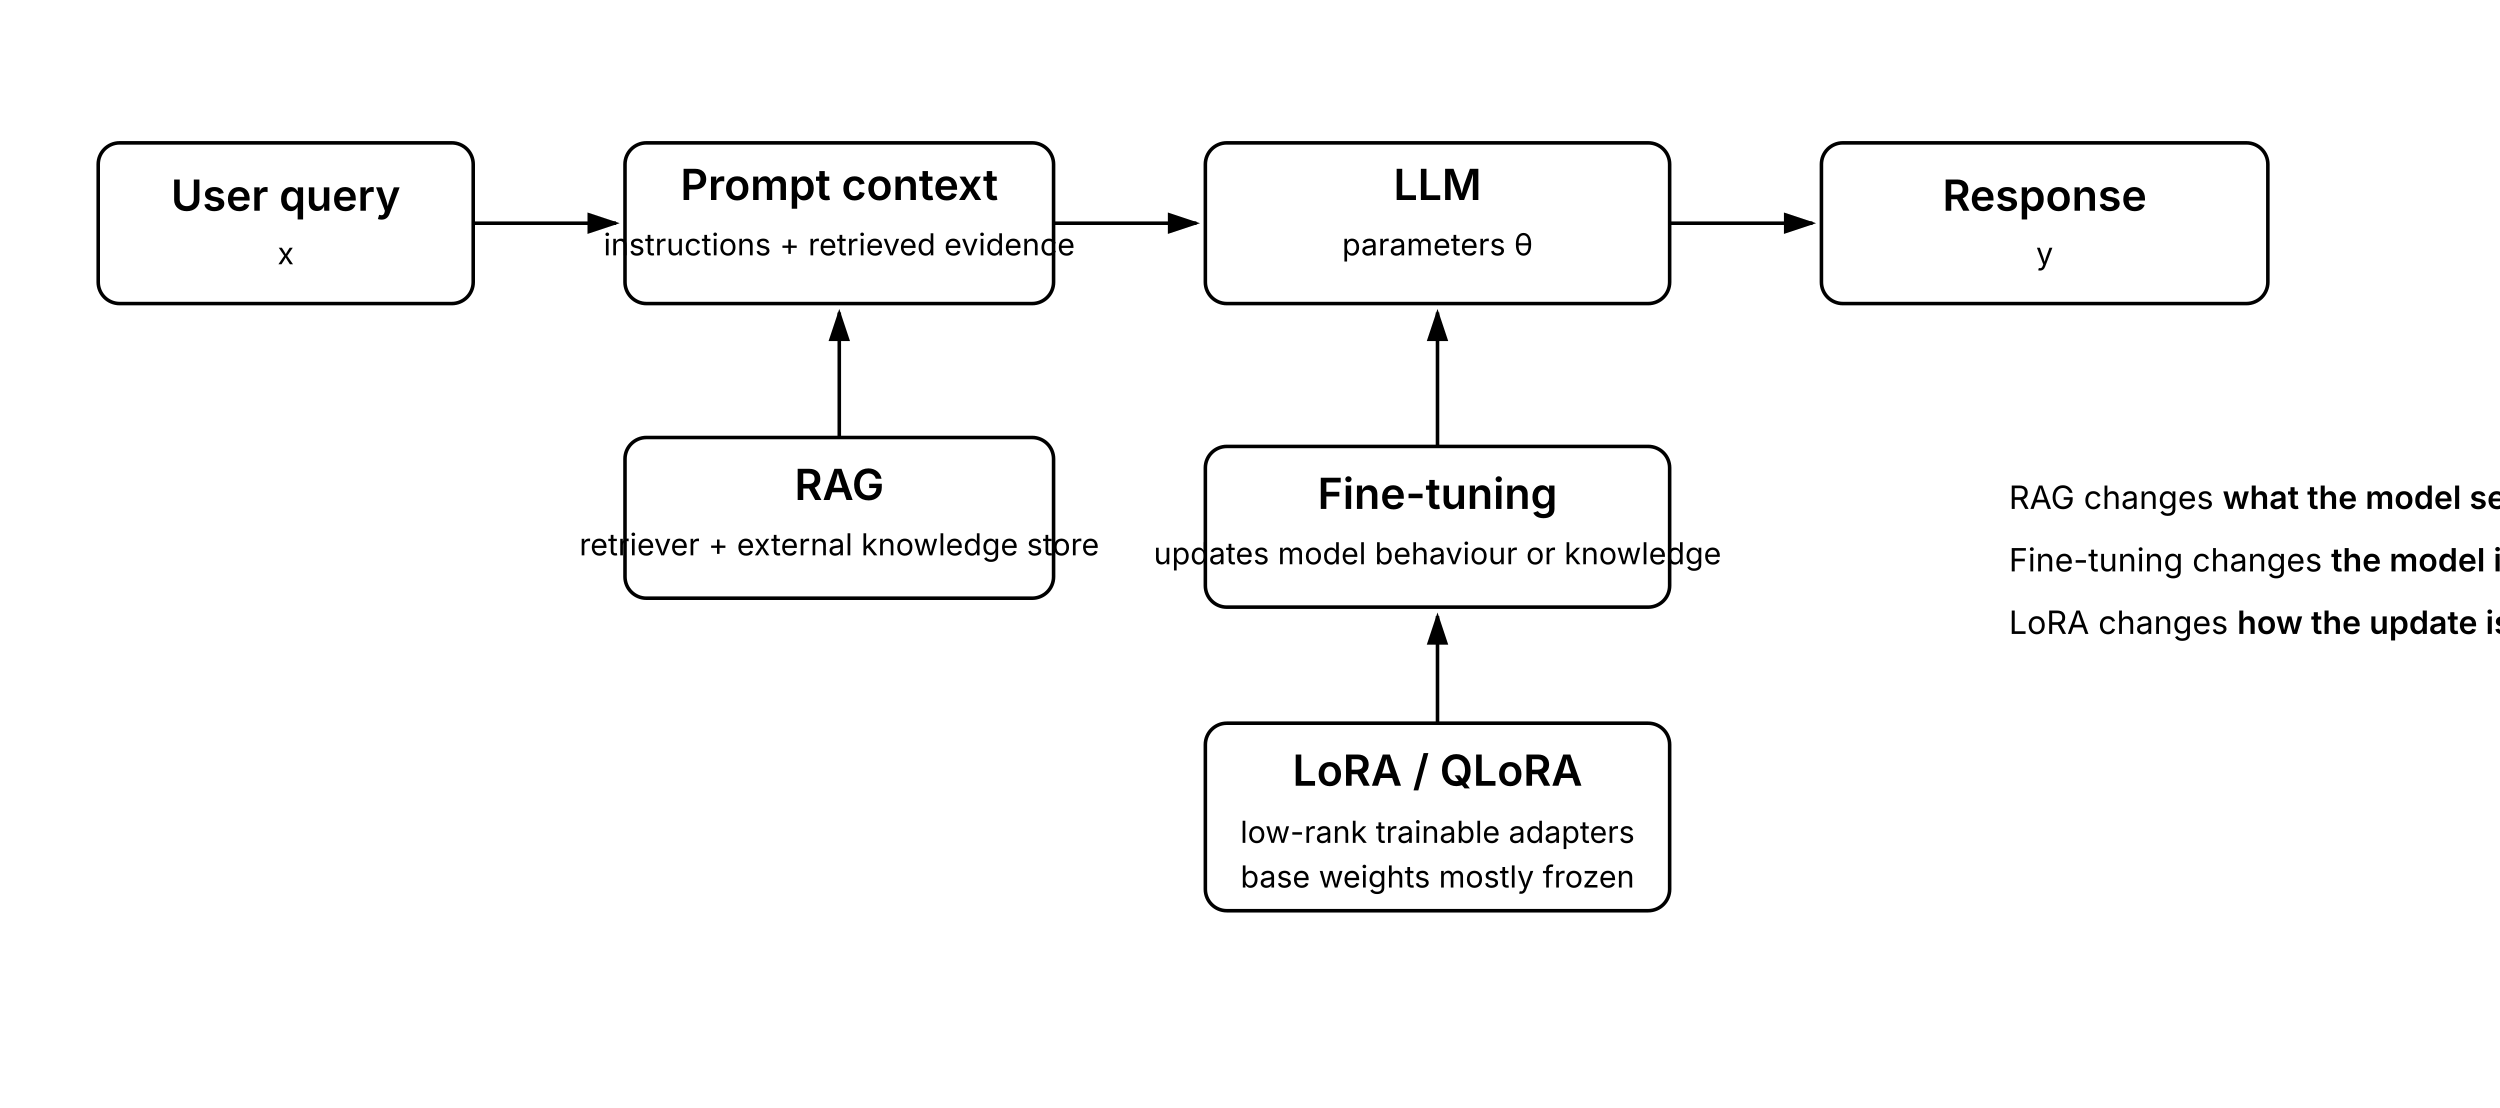
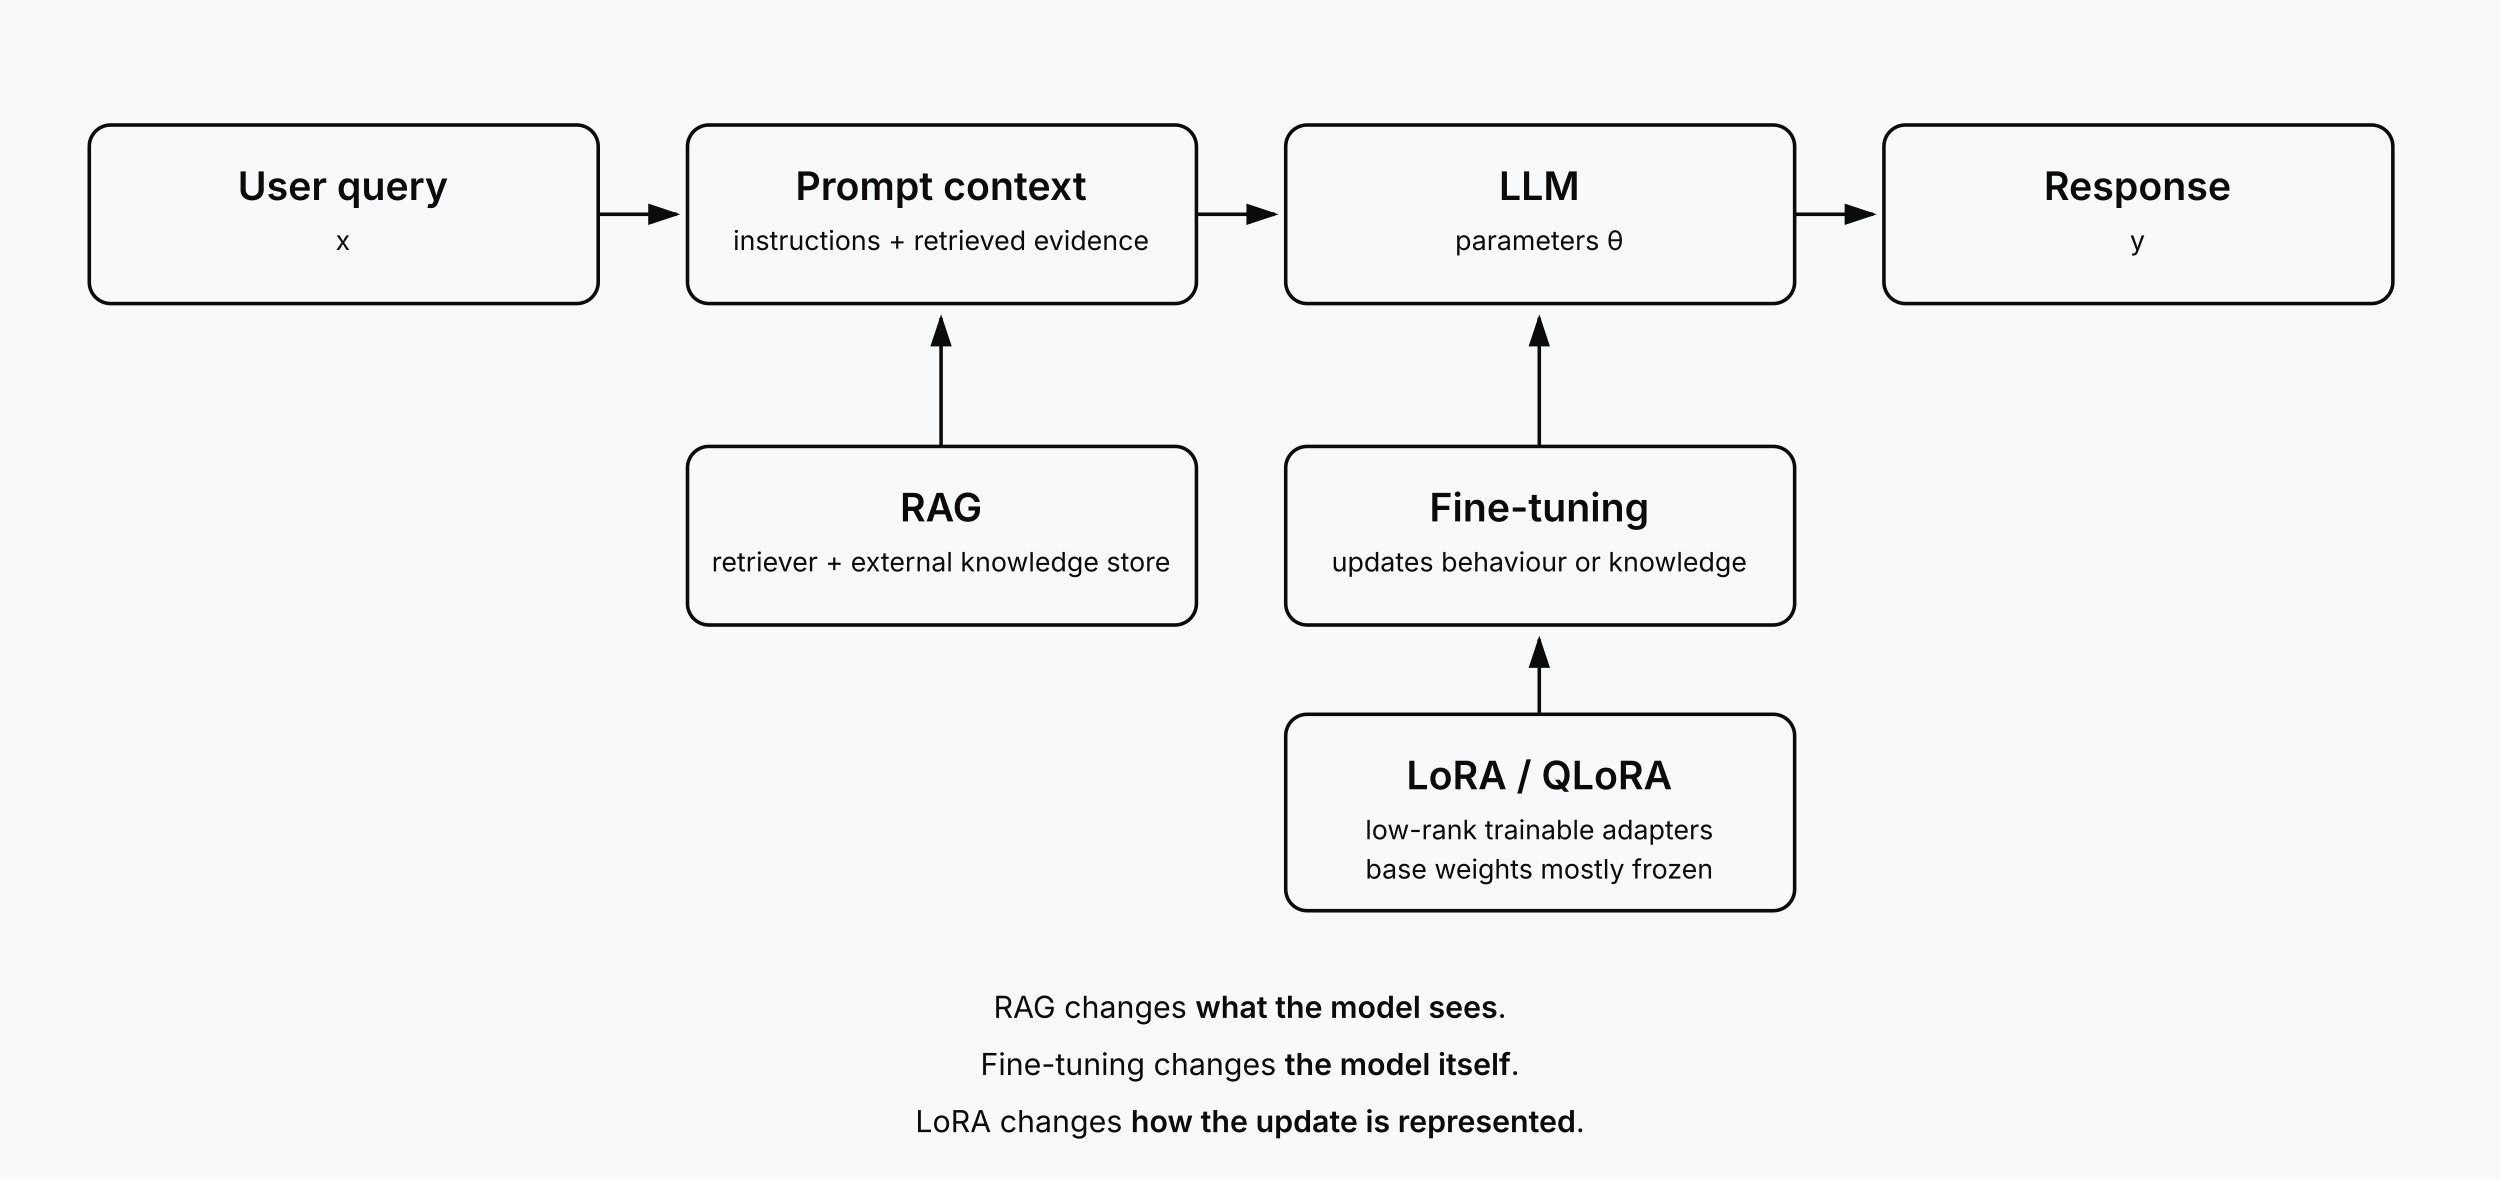
- <svg xmlns="http://www.w3.org/2000/svg" viewBox="0 0 1400 620" role="img" aria-labelledby="title desc">
+ <svg xmlns="http://www.w3.org/2000/svg" viewBox="0 0 1400 660" role="img" aria-labelledby="title desc">
+   <style>
+     /* This diagram is embedded with an &lt;img&gt; tag, which makes the file an
+        isolated document: currentColor cannot inherit the page's text colour and
+        falls back to black, which disappears on the dark theme's near-black
+        surface. Carry the surface and the ink the site's other figures use
+        (assets/viz/house.mplstyle), so the diagram reads in either theme. */
+     svg { color: #0b0b0b; }
+     .diagram-surface { fill: #f7f9fa; }
+     .box { fill: none; stroke: currentColor; stroke-width: 2; }
+     .flow { fill: none; stroke: currentColor; stroke-width: 2; }
+     .label { fill: currentColor; text-anchor: middle;
+              font-family: system-ui, -apple-system, BlinkMacSystemFont, 'Segoe UI', sans-serif; }
+     .step { font-size: 22px; font-weight: 600; }
+     .gloss { font-size: 15px; }
+     .note { font-size: 17px; }
+   </style>
+   <rect class="diagram-surface" x="0" y="0" width="100%" height="100%" />
  <defs>
    <marker id="arrow" markerWidth="10" markerHeight="10" refX="8" refY="3" orient="auto">
      <path d="M0,0 L0,6 L9,3 z" fill="currentColor" />
    </marker>
  </defs>
-   <g fill="none" stroke="currentColor" stroke-width="2">
-     <rect x="55" y="80" width="210" height="90" rx="12" />
-     <rect x="350" y="80" width="240" height="90" rx="12" />
-     <rect x="675" y="80" width="260" height="90" rx="12" />
-     <rect x="1020" y="80" width="250" height="90" rx="12" />
-     <path d="M265 125 H345" marker-end="url(#arrow)" />
-     <path d="M590 125 H670" marker-end="url(#arrow)" />
-     <path d="M935 125 H1015" marker-end="url(#arrow)" />
-     <rect x="350" y="245" width="240" height="90" rx="12" />
-     <path d="M470 245 V175" marker-end="url(#arrow)" />
-     <rect x="675" y="250" width="260" height="90" rx="12" />
-     <path d="M805 250 V175" marker-end="url(#arrow)" />
-     <rect x="675" y="405" width="260" height="105" rx="12" />
-     <path d="M805 405 V345" marker-end="url(#arrow)" />
+   <g class="box">
+     <rect x="50" y="70" width="285" height="100" rx="12" />
+     <rect x="385" y="70" width="285" height="100" rx="12" />
+     <rect x="720" y="70" width="285" height="100" rx="12" />
+     <rect x="1055" y="70" width="285" height="100" rx="12" />
+     <rect x="385" y="250" width="285" height="100" rx="12" />
+     <rect x="720" y="250" width="285" height="100" rx="12" />
+     <rect x="720" y="400" width="285" height="110" rx="12" />
  </g>
-   <g font-family="system-ui, -apple-system, BlinkMacSystemFont, 'Segoe UI', sans-serif" fill="currentColor" text-anchor="middle">
-     <text x="160" y="118" font-size="24" font-weight="600">User query</text>
-     <text x="160" y="148" font-size="17">x</text>
-     <text x="470" y="112" font-size="24" font-weight="600">Prompt context</text>
-     <text x="470" y="143" font-size="17">instructions + retrieved evidence</text>
-     <text x="805" y="112" font-size="24" font-weight="600">LLM</text>
-     <text x="805" y="143" font-size="17">parameters θ</text>
-     <text x="1145" y="118" font-size="24" font-weight="600">Response</text>
-     <text x="1145" y="148" font-size="17">y</text>
-     <text x="470" y="280" font-size="24" font-weight="600">RAG</text>
-     <text x="470" y="311" font-size="17">retriever + external knowledge store</text>
-     <text x="805" y="285" font-size="24" font-weight="600">Fine-tuning</text>
-     <text x="805" y="316" font-size="17">updates model behaviour or knowledge</text>
-     <text x="805" y="440" font-size="24" font-weight="600">LoRA / QLoRA</text>
-     <text x="805" y="472" font-size="17">low-rank trainable adapters</text>
-     <text x="805" y="497" font-size="17">base weights mostly frozen</text>
-     <text x="1125" y="285" font-size="18" text-anchor="start">RAG changes <tspan font-weight="600">what the model sees</tspan>.</text>
-     <text x="1125" y="320" font-size="18" text-anchor="start">Fine-tuning changes <tspan font-weight="600">the model itself</tspan>.</text>
-     <text x="1125" y="355" font-size="18" text-anchor="start">LoRA changes <tspan font-weight="600">how the update is represented</tspan>.</text>
+   <g class="flow">
+     <path d="M335 120 H379" marker-end="url(#arrow)" />
+     <path d="M670 120 H714" marker-end="url(#arrow)" />
+     <path d="M1005 120 H1049" marker-end="url(#arrow)" />
+     <path d="M527 250 V178" marker-end="url(#arrow)" />
+     <path d="M862 250 V178" marker-end="url(#arrow)" />
+     <path d="M862 400 V358" marker-end="url(#arrow)" />
+   </g>
+   <g class="label">
+     <text class="step" x="192" y="112">User query</text>
+     <text class="gloss" x="192" y="140">x</text>
+     <text class="step" x="527" y="112">Prompt context</text>
+     <text class="gloss" x="527" y="140">instructions + retrieved evidence</text>
+     <text class="step" x="862" y="112">LLM</text>
+     <text class="gloss" x="862" y="140">parameters θ</text>
+     <text class="step" x="1197" y="112">Response</text>
+     <text class="gloss" x="1197" y="140">y</text>
+     <text class="step" x="527" y="292">RAG</text>
+     <text class="gloss" x="527" y="320">retriever + external knowledge store</text>
+     <text class="step" x="862" y="292">Fine-tuning</text>
+     <text class="gloss" x="862" y="320">updates behaviour or knowledge</text>
+     <text class="step" x="862" y="442">LoRA / QLoRA</text>
+     <text class="gloss" x="862" y="470">low-rank trainable adapters</text>
+     <text class="gloss" x="862" y="492">base weights mostly frozen</text>
+     <text class="note" x="700" y="570">RAG changes <tspan font-weight="600">what the model sees</tspan>.</text>
+     <text class="note" x="700" y="602">Fine-tuning changes <tspan font-weight="600">the model itself</tspan>.</text>
+     <text class="note" x="700" y="634">LoRA changes <tspan font-weight="600">how the update is represented</tspan>.</text>
  </g>
</svg>
